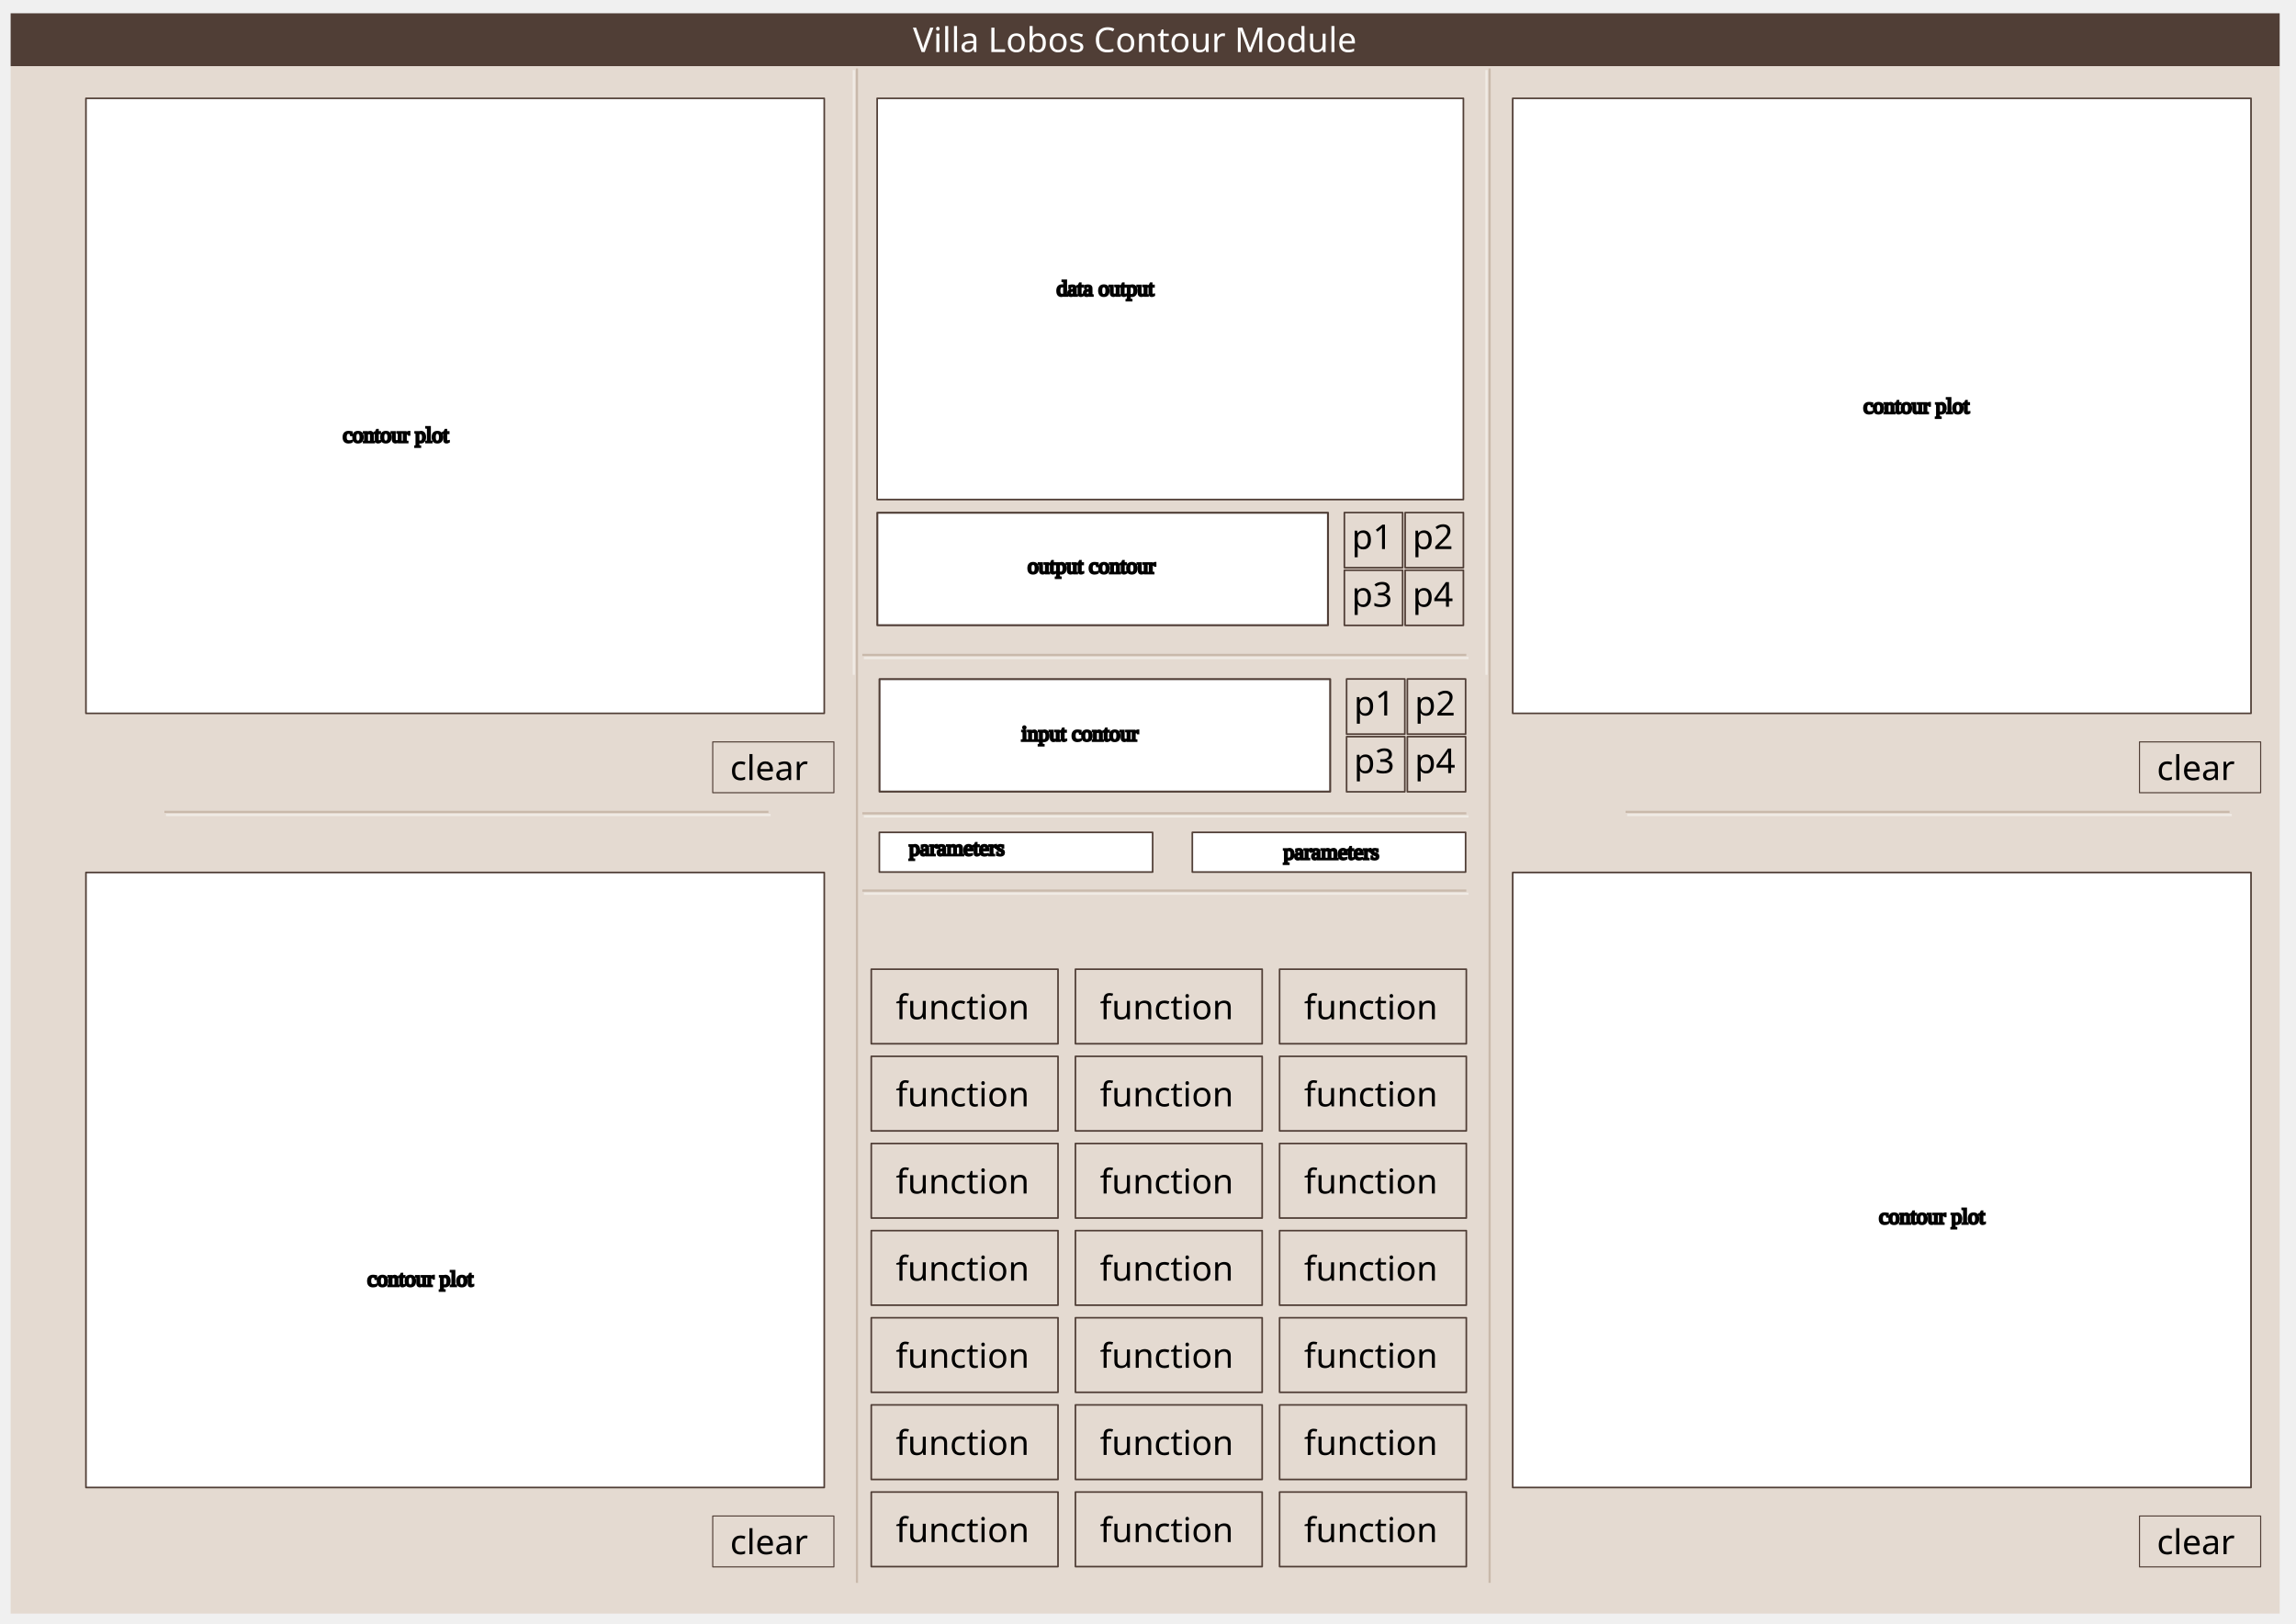
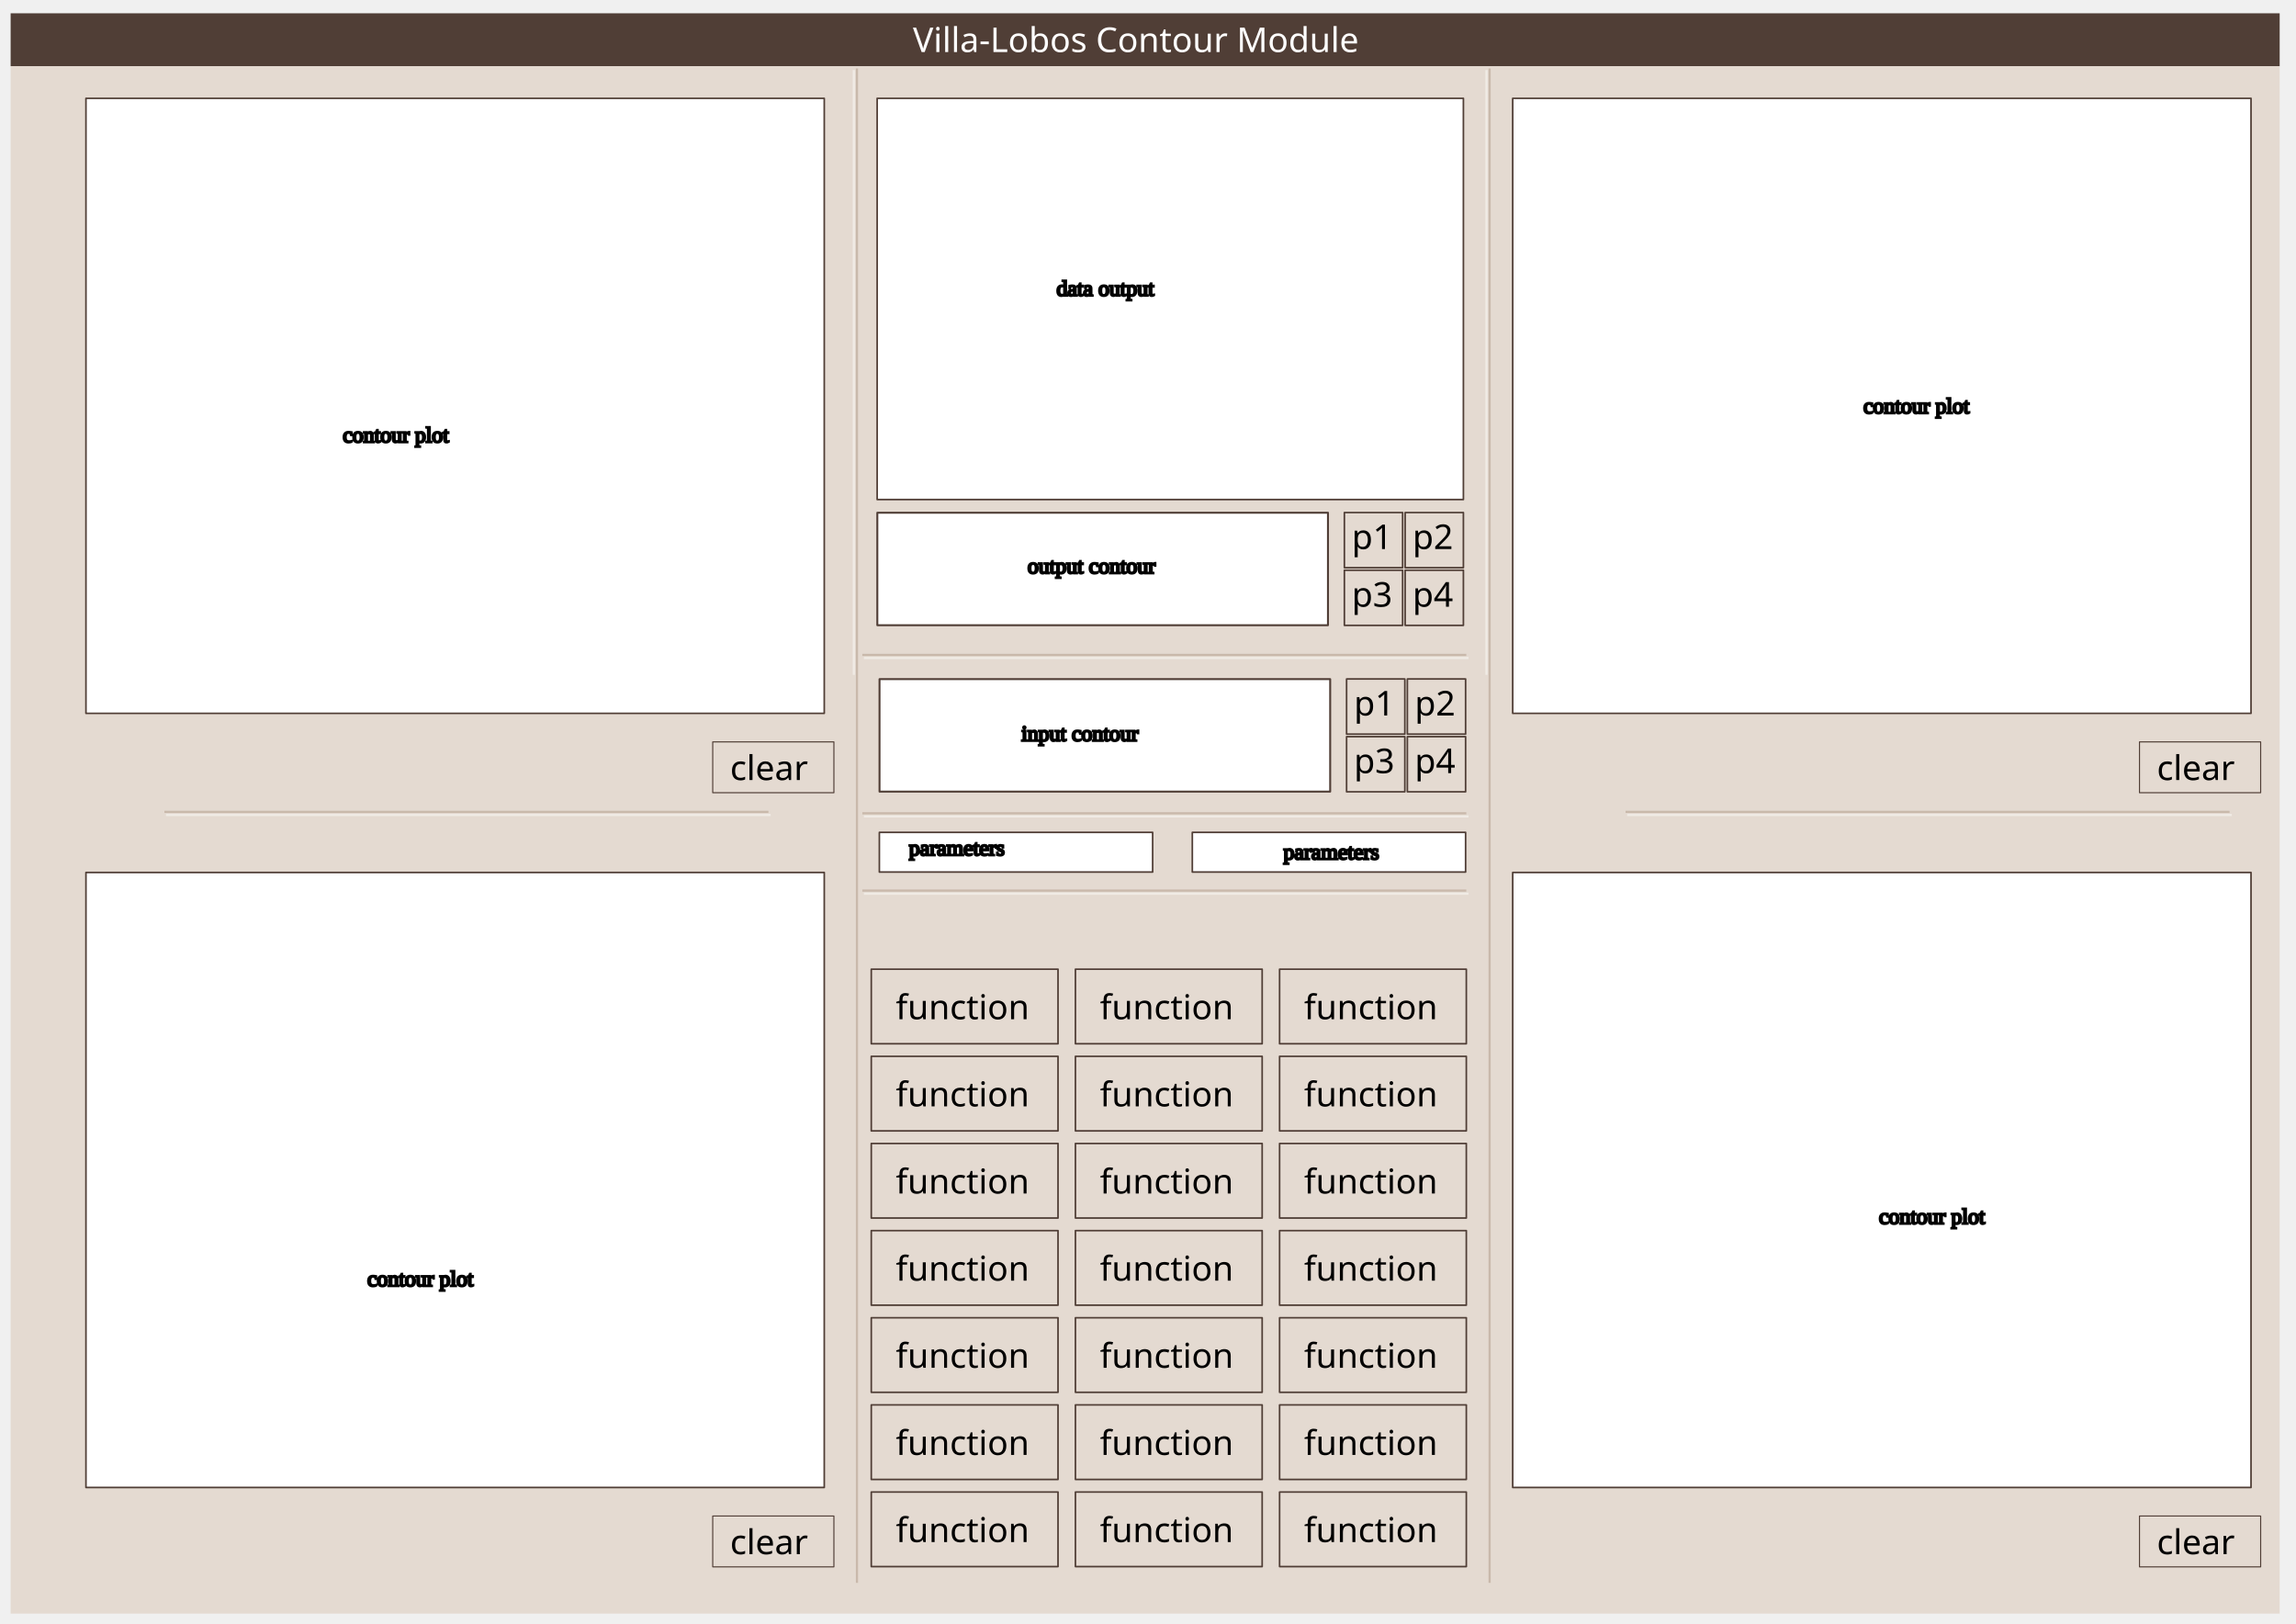
<svg xmlns="http://www.w3.org/2000/svg" width="1052.362" height="744.094" id="svg2" version="1.1">
  <defs id="defs4">
    </defs>
  <g id="layer1" transform="translate(0,-308.2677)">
    <g id="g3841" transform="translate(2.857143,8.571429)">
      <rect y="305.788" x="2.02" height="24.244" width="1040" id="rect3065" style="fill:#503e36;fill-opacity:1;stroke:none" />
      <rect y="330.031" x="2.02" height="709.127" width="1040" id="rect3839" style="fill:#e4dad1;fill-opacity:1;stroke:none" />
    </g>
    <g id="g4671" transform="translate(-693.1482,117.227)" />
    <text xml:space="preserve" style="font-size:15.692px;font-style:normal;font-variant:normal;font-weight:normal;font-stretch:normal;text-align:start;line-height:125%;writing-mode:lr-tb;text-anchor:start;fill:#ffffff;fill-opacity:1;stroke:none;font-family:Sans;-inkscape-font-specification:Sans" x="418.422" y="332.116" id="text3845">
-       <tspan id="tspan3847" x="418.422" y="332.116">Villa Lobos Contour Module</tspan>
+       <tspan id="tspan3847" x="418.422" y="332.116">Villa-Lobos Contour Module</tspan>
    </text>
    <g id="g3899" transform="translate(-172.5,21.75)">
      <path id="path3853" d="m 568.46,588.076 277.13,0" style="fill:none;stroke:#f0ebe5;stroke-width:1px;stroke-linecap:butt;stroke-linejoin:miter;stroke-opacity:1" />
      <path id="path3853-3" d="m 567.735,586.648 276.844,0" style="fill:none;stroke:#c9b9ab;stroke-width:1px;stroke-linecap:butt;stroke-linejoin:miter;stroke-opacity:1" />
    </g>
    <g id="g3899-0" transform="translate(-492.3769,93.68228)">
      <path id="path3853-6" d="m 568.46,588.076 277.13,0" style="fill:none;stroke:#f0ebe5;stroke-width:1px;stroke-linecap:butt;stroke-linejoin:miter;stroke-opacity:1" />
      <path id="path3853-3-8" d="m 567.735,586.648 276.844,0" style="fill:none;stroke:#c9b9ab;stroke-width:1px;stroke-linecap:butt;stroke-linejoin:miter;stroke-opacity:1" />
    </g>
    <g id="g3899-1" transform="translate(177.3373,93.68228)">
      <path id="path3853-4" d="m 568.46,588.076 277.13,0" style="fill:none;stroke:#f0ebe5;stroke-width:1px;stroke-linecap:butt;stroke-linejoin:miter;stroke-opacity:1" />
      <path id="path3853-3-7" d="m 567.735,586.648 276.844,0" style="fill:none;stroke:#c9b9ab;stroke-width:1px;stroke-linecap:butt;stroke-linejoin:miter;stroke-opacity:1" />
    </g>
    <g id="g3899-14" transform="matrix(0,1,-1,0,979.4267,-228.0811)">
      <path id="path3853-47" d="m 568.46,588.076 277.13,0" style="fill:none;stroke:#f0ebe5;stroke-width:1px;stroke-linecap:butt;stroke-linejoin:miter;stroke-opacity:1" />
      <path id="path3853-3-78" d="m 567.735,586.648 693.987,0" style="fill:none;stroke:#c9b9ab;stroke-width:1px;stroke-linecap:butt;stroke-linejoin:miter;stroke-opacity:1" />
    </g>
    <g id="g3899-14-4" transform="matrix(0,1,-1,0,1269.405,-228.0811)">
      <path id="path3853-47-3" d="m 568.46,588.076 277.13,0" style="fill:none;stroke:#f0ebe5;stroke-width:1px;stroke-linecap:butt;stroke-linejoin:miter;stroke-opacity:1" />
      <path id="path3853-3-78-3" d="m 567.735,586.648 693.987,0" style="fill:none;stroke:#c9b9ab;stroke-width:1px;stroke-linecap:butt;stroke-linejoin:miter;stroke-opacity:1" />
    </g>
    <rect style="fill:#ffffff;fill-opacity:1;stroke:#503e36;stroke-width:0.75;stroke-linejoin:round;stroke-miterlimit:4;stroke-opacity:1;stroke-dasharray:none;stroke-dashoffset:0" id="rect4484" width="268.701" height="183.848" x="402.041" y="353.337" />
    <g id="g4662">
      <rect y="543.231" x="402.115" height="51.547" width="206.557" id="rect4488" style="fill:#ffffff;fill-opacity:1;stroke:#503e36;stroke-width:0.898;stroke-linejoin:round;stroke-miterlimit:4;stroke-opacity:1;stroke-dasharray:none;stroke-dashoffset:0" />
      <g transform="translate(10.25107,2)" id="g4644">
        <g transform="translate(261.7857,-69.64288)" id="g4563-4">
          <rect y="610.801" x="344.153" height="25.266" width="26.695" id="rect4106-1-9" style="fill:#e4dad1;fill-opacity:1;stroke:#503e36;stroke-width:0.75;stroke-linejoin:round;stroke-miterlimit:4;stroke-opacity:1;stroke-dasharray:none;stroke-dashoffset:0" />
          <text id="text3845-5-27-5" y="627.521" x="347.539" style="font-size:15.692px;font-style:normal;font-variant:normal;font-weight:normal;font-stretch:normal;text-align:start;line-height:125%;writing-mode:lr-tb;text-anchor:start;fill:#000000;fill-opacity:1;stroke:none;font-family:Sans;-inkscape-font-specification:Sans" xml:space="preserve">
            <tspan y="627.521" x="347.539" id="tspan3847-4-2-3">p1</tspan>
          </text>
        </g>
        <g transform="translate(289.6429,-69.64288)" id="g4563-7">
          <rect y="610.801" x="344.153" height="25.266" width="26.695" id="rect4106-1-0" style="fill:#e4dad1;fill-opacity:1;stroke:#503e36;stroke-width:0.75;stroke-linejoin:round;stroke-miterlimit:4;stroke-opacity:1;stroke-dasharray:none;stroke-dashoffset:0" />
          <text id="text3845-5-27-2" y="627.521" x="347.539" style="font-size:15.692px;font-style:normal;font-variant:normal;font-weight:normal;font-stretch:normal;text-align:start;line-height:125%;writing-mode:lr-tb;text-anchor:start;fill:#000000;fill-opacity:1;stroke:none;font-family:Sans;-inkscape-font-specification:Sans" xml:space="preserve">
            <tspan y="627.521" x="347.539" id="tspan3847-4-2-0">p2</tspan>
          </text>
        </g>
        <g transform="translate(289.6429,-43.21431)" id="g4563-3">
          <rect y="610.801" x="344.153" height="25.266" width="26.695" id="rect4106-1-96" style="fill:#e4dad1;fill-opacity:1;stroke:#503e36;stroke-width:0.75;stroke-linejoin:round;stroke-miterlimit:4;stroke-opacity:1;stroke-dasharray:none;stroke-dashoffset:0" />
          <text id="text3845-5-27-8" y="627.521" x="347.539" style="font-size:15.692px;font-style:normal;font-variant:normal;font-weight:normal;font-stretch:normal;text-align:start;line-height:125%;writing-mode:lr-tb;text-anchor:start;fill:#000000;fill-opacity:1;stroke:none;font-family:Sans;-inkscape-font-specification:Sans" xml:space="preserve">
            <tspan y="627.521" x="347.539" id="tspan3847-4-2-4">p4</tspan>
          </text>
        </g>
        <g transform="translate(261.7857,-43.21431)" id="g4563-6">
          <rect y="610.801" x="344.153" height="25.266" width="26.695" id="rect4106-1-7" style="fill:#e4dad1;fill-opacity:1;stroke:#503e36;stroke-width:0.75;stroke-linejoin:round;stroke-miterlimit:4;stroke-opacity:1;stroke-dasharray:none;stroke-dashoffset:0" />
          <text id="text3845-5-27-27" y="627.521" x="347.539" style="font-size:15.692px;font-style:normal;font-variant:normal;font-weight:normal;font-stretch:normal;text-align:start;line-height:125%;writing-mode:lr-tb;text-anchor:start;fill:#000000;fill-opacity:1;stroke:none;font-family:Sans;-inkscape-font-specification:Sans" xml:space="preserve">
            <tspan y="627.521" x="347.539" id="tspan3847-4-2-8">p3</tspan>
          </text>
        </g>
      </g>
    </g>
    <g transform="translate(1.010153,76.26581)" id="g4662-1">
      <rect y="543.231" x="402.115" height="51.547" width="206.557" id="rect4488-6" style="fill:#ffffff;fill-opacity:1;stroke:#503e36;stroke-width:0.898;stroke-linejoin:round;stroke-miterlimit:4;stroke-opacity:1;stroke-dasharray:none;stroke-dashoffset:0" />
      <g transform="translate(10.25107,2)" id="g4644-8">
        <g transform="translate(261.7857,-69.64288)" id="g4563-4-2">
          <rect y="610.801" x="344.153" height="25.266" width="26.695" id="rect4106-1-9-3" style="fill:#e4dad1;fill-opacity:1;stroke:#503e36;stroke-width:0.75;stroke-linejoin:round;stroke-miterlimit:4;stroke-opacity:1;stroke-dasharray:none;stroke-dashoffset:0" />
          <text id="text3845-5-27-5-2" y="627.521" x="347.539" style="font-size:15.692px;font-style:normal;font-variant:normal;font-weight:normal;font-stretch:normal;text-align:start;line-height:125%;writing-mode:lr-tb;text-anchor:start;fill:#000000;fill-opacity:1;stroke:none;font-family:Sans;-inkscape-font-specification:Sans" xml:space="preserve">
            <tspan y="627.521" x="347.539" id="tspan3847-4-2-3-3">p1</tspan>
          </text>
        </g>
        <g transform="translate(289.6429,-69.64288)" id="g4563-7-5">
          <rect y="610.801" x="344.153" height="25.266" width="26.695" id="rect4106-1-0-4" style="fill:#e4dad1;fill-opacity:1;stroke:#503e36;stroke-width:0.75;stroke-linejoin:round;stroke-miterlimit:4;stroke-opacity:1;stroke-dasharray:none;stroke-dashoffset:0" />
          <text id="text3845-5-27-2-8" y="627.521" x="347.539" style="font-size:15.692px;font-style:normal;font-variant:normal;font-weight:normal;font-stretch:normal;text-align:start;line-height:125%;writing-mode:lr-tb;text-anchor:start;fill:#000000;fill-opacity:1;stroke:none;font-family:Sans;-inkscape-font-specification:Sans" xml:space="preserve">
            <tspan y="627.521" x="347.539" id="tspan3847-4-2-0-4">p2</tspan>
          </text>
        </g>
        <g transform="translate(289.6429,-43.21431)" id="g4563-3-0">
          <rect y="610.801" x="344.153" height="25.266" width="26.695" id="rect4106-1-96-2" style="fill:#e4dad1;fill-opacity:1;stroke:#503e36;stroke-width:0.75;stroke-linejoin:round;stroke-miterlimit:4;stroke-opacity:1;stroke-dasharray:none;stroke-dashoffset:0" />
          <text id="text3845-5-27-8-2" y="627.521" x="347.539" style="font-size:15.692px;font-style:normal;font-variant:normal;font-weight:normal;font-stretch:normal;text-align:start;line-height:125%;writing-mode:lr-tb;text-anchor:start;fill:#000000;fill-opacity:1;stroke:none;font-family:Sans;-inkscape-font-specification:Sans" xml:space="preserve">
            <tspan y="627.521" x="347.539" id="tspan3847-4-2-4-5">p4</tspan>
          </text>
        </g>
        <g transform="translate(261.7857,-43.21431)" id="g4563-6-2">
          <rect y="610.801" x="344.153" height="25.266" width="26.695" id="rect4106-1-7-0" style="fill:#e4dad1;fill-opacity:1;stroke:#503e36;stroke-width:0.75;stroke-linejoin:round;stroke-miterlimit:4;stroke-opacity:1;stroke-dasharray:none;stroke-dashoffset:0" />
          <text id="text3845-5-27-27-3" y="627.521" x="347.539" style="font-size:15.692px;font-style:normal;font-variant:normal;font-weight:normal;font-stretch:normal;text-align:start;line-height:125%;writing-mode:lr-tb;text-anchor:start;fill:#000000;fill-opacity:1;stroke:none;font-family:Sans;-inkscape-font-specification:Sans" xml:space="preserve">
            <tspan y="627.521" x="347.539" id="tspan3847-4-2-8-4">p3</tspan>
          </text>
        </g>
      </g>
    </g>
    <g id="g3899-8" transform="translate(-172.5,94.33493)">
      <path id="path3853-0" d="m 568.46,588.076 277.13,0" style="fill:none;stroke:#f0ebe5;stroke-width:1px;stroke-linecap:butt;stroke-linejoin:miter;stroke-opacity:1" />
      <path id="path3853-3-3" d="m 567.735,586.648 276.844,0" style="fill:none;stroke:#c9b9ab;stroke-width:1px;stroke-linecap:butt;stroke-linejoin:miter;stroke-opacity:1" />
    </g>
    <g id="g3899-9" transform="translate(-172.5,129.7512)">
      <path id="path3853-9" d="m 568.46,588.076 277.13,0" style="fill:none;stroke:#f0ebe5;stroke-width:1px;stroke-linecap:butt;stroke-linejoin:miter;stroke-opacity:1" />
      <path id="path3853-3-87" d="m 567.735,586.648 276.844,0" style="fill:none;stroke:#c9b9ab;stroke-width:1px;stroke-linecap:butt;stroke-linejoin:miter;stroke-opacity:1" />
    </g>
    <rect style="fill:#ffffff;fill-opacity:1;stroke:#503e36;stroke-width:0.75;stroke-linejoin:round;stroke-miterlimit:4;stroke-opacity:1;stroke-dasharray:none;stroke-dashoffset:0" id="rect4880" width="125.259" height="18.183" x="403.051" y="381.45" transform="translate(0,308.2677)" />
    <rect style="fill:#ffffff;fill-opacity:1;stroke:#503e36;stroke-width:0.75;stroke-linejoin:round;stroke-miterlimit:4;stroke-opacity:1;stroke-dasharray:none;stroke-dashoffset:0" id="rect4880-3" width="125.259" height="18.183" x="546.493" y="689.717" />
    <g id="g4927">
      <g transform="translate(36.36549,11.11168)" id="g4920">
        <rect style="fill:#e4dad1;fill-opacity:1;stroke:#503e36;stroke-width:0.499;stroke-linejoin:round;stroke-miterlimit:4;stroke-opacity:1;stroke-dasharray:none;stroke-dashoffset:0" id="rect4106-5-2" width="55.537" height="23.301" x="290.311" y="637.134" />
        <text xml:space="preserve" style="font-size:15.692px;font-style:normal;font-variant:normal;font-weight:normal;font-stretch:normal;text-align:start;line-height:125%;writing-mode:lr-tb;text-anchor:start;fill:#000000;fill-opacity:1;stroke:none;font-family:Sans;-inkscape-font-specification:Sans" x="298.284" y="654.635" id="text3845-5-9-6">
          <tspan id="tspan3847-4-8-8" x="298.284" y="654.635">clear</tspan>
        </text>
      </g>
      <rect y="353.337" x="39.396" height="281.833" width="338.401" id="rect4925" style="fill:#ffffff;fill-opacity:1;stroke:#503e36;stroke-width:0.75;stroke-linejoin:round;stroke-miterlimit:4;stroke-opacity:1;stroke-dasharray:none;stroke-dashoffset:0" />
    </g>
    <g transform="translate(653.9484,1.1248779e-5)" id="g4927-6">
      <g transform="translate(36.36549,11.11168)" id="g4920-9">
        <rect style="fill:#e4dad1;fill-opacity:1;stroke:#503e36;stroke-width:0.499;stroke-linejoin:round;stroke-miterlimit:4;stroke-opacity:1;stroke-dasharray:none;stroke-dashoffset:0" id="rect4106-5-2-1" width="55.537" height="23.301" x="290.311" y="637.134" />
        <text xml:space="preserve" style="font-size:15.692px;font-style:normal;font-variant:normal;font-weight:normal;font-stretch:normal;text-align:start;line-height:125%;writing-mode:lr-tb;text-anchor:start;fill:#000000;fill-opacity:1;stroke:none;font-family:Sans;-inkscape-font-specification:Sans" x="298.284" y="654.635" id="text3845-5-9-6-4">
          <tspan id="tspan3847-4-8-8-0" x="298.284" y="654.635">clear</tspan>
        </text>
      </g>
      <rect y="353.337" x="39.396" height="281.833" width="338.401" id="rect4925-0" style="fill:#ffffff;fill-opacity:1;stroke:#503e36;stroke-width:0.75;stroke-linejoin:round;stroke-miterlimit:4;stroke-opacity:1;stroke-dasharray:none;stroke-dashoffset:0" />
    </g>
    <g transform="translate(0,354.7636)" id="g4927-5">
      <g transform="translate(36.36549,11.11168)" id="g4920-7">
        <rect style="fill:#e4dad1;fill-opacity:1;stroke:#503e36;stroke-width:0.499;stroke-linejoin:round;stroke-miterlimit:4;stroke-opacity:1;stroke-dasharray:none;stroke-dashoffset:0" id="rect4106-5-2-7" width="55.537" height="23.301" x="290.311" y="637.134" />
        <text xml:space="preserve" style="font-size:15.692px;font-style:normal;font-variant:normal;font-weight:normal;font-stretch:normal;text-align:start;line-height:125%;writing-mode:lr-tb;text-anchor:start;fill:#000000;fill-opacity:1;stroke:none;font-family:Sans;-inkscape-font-specification:Sans" x="298.284" y="654.635" id="text3845-5-9-6-7">
          <tspan id="tspan3847-4-8-8-1" x="298.284" y="654.635">clear</tspan>
        </text>
      </g>
      <rect y="353.337" x="39.396" height="281.833" width="338.401" id="rect4925-8" style="fill:#ffffff;fill-opacity:1;stroke:#503e36;stroke-width:0.75;stroke-linejoin:round;stroke-miterlimit:4;stroke-opacity:1;stroke-dasharray:none;stroke-dashoffset:0" />
    </g>
    <g transform="translate(653.9485,354.7636)" id="g4927-51">
      <g transform="translate(36.36549,11.11168)" id="g4920-4">
        <rect style="fill:#e4dad1;fill-opacity:1;stroke:#503e36;stroke-width:0.499;stroke-linejoin:round;stroke-miterlimit:4;stroke-opacity:1;stroke-dasharray:none;stroke-dashoffset:0" id="rect4106-5-2-2" width="55.537" height="23.301" x="290.311" y="637.134" />
        <text xml:space="preserve" style="font-size:15.692px;font-style:normal;font-variant:normal;font-weight:normal;font-stretch:normal;text-align:start;line-height:125%;writing-mode:lr-tb;text-anchor:start;fill:#000000;fill-opacity:1;stroke:none;font-family:Sans;-inkscape-font-specification:Sans" x="298.284" y="654.635" id="text3845-5-9-6-2">
          <tspan id="tspan3847-4-8-8-6" x="298.284" y="654.635">clear</tspan>
        </text>
      </g>
      <rect y="353.337" x="39.396" height="281.833" width="338.401" id="rect4925-5" style="fill:#ffffff;fill-opacity:1;stroke:#503e36;stroke-width:0.75;stroke-linejoin:round;stroke-miterlimit:4;stroke-opacity:1;stroke-dasharray:none;stroke-dashoffset:0" />
    </g>
    <g id="g5092">
      <g transform="translate(-10.71428,-4.352579)" id="g4278">
        <g id="g4141" transform="translate(350,71.42857)">
          <rect y="725.281" x="60.062" height="34.162" width="85.591" id="rect4106" style="fill:#e4dad1;fill-opacity:1;stroke:#503e36;stroke-width:0.75;stroke-linejoin:round;stroke-miterlimit:4;stroke-opacity:1;stroke-dasharray:none;stroke-dashoffset:0" />
          <text id="text3845-5" y="748.212" x="71.277" style="font-size:15.692px;font-style:normal;font-variant:normal;font-weight:normal;font-stretch:normal;text-align:start;line-height:125%;writing-mode:lr-tb;text-anchor:start;fill:#000000;fill-opacity:1;stroke:none;font-family:Sans;-inkscape-font-specification:Sans" xml:space="preserve">
            <tspan y="748.212" x="71.277" id="tspan3847-4">function</tspan>
          </text>
        </g>
        <g id="g4141-7" transform="translate(443.5714,71.42857)">
          <rect y="725.281" x="60.062" height="34.162" width="85.591" id="rect4106-5" style="fill:#e4dad1;fill-opacity:1;stroke:#503e36;stroke-width:0.75;stroke-linejoin:round;stroke-miterlimit:4;stroke-opacity:1;stroke-dasharray:none;stroke-dashoffset:0" />
          <text id="text3845-5-9" y="748.212" x="71.277" style="font-size:15.692px;font-style:normal;font-variant:normal;font-weight:normal;font-stretch:normal;text-align:start;line-height:125%;writing-mode:lr-tb;text-anchor:start;fill:#000000;fill-opacity:1;stroke:none;font-family:Sans;-inkscape-font-specification:Sans" xml:space="preserve">
            <tspan y="748.212" x="71.277" id="tspan3847-4-8">function</tspan>
          </text>
        </g>
        <g id="g4141-9" transform="translate(537.1429,71.42857)">
          <rect y="725.281" x="60.062" height="34.162" width="85.591" id="rect4106-54" style="fill:#e4dad1;fill-opacity:1;stroke:#503e36;stroke-width:0.75;stroke-linejoin:round;stroke-miterlimit:4;stroke-opacity:1;stroke-dasharray:none;stroke-dashoffset:0" />
          <text id="text3845-5-4" y="748.212" x="71.277" style="font-size:15.692px;font-style:normal;font-variant:normal;font-weight:normal;font-stretch:normal;text-align:start;line-height:125%;writing-mode:lr-tb;text-anchor:start;fill:#000000;fill-opacity:1;stroke:none;font-family:Sans;-inkscape-font-specification:Sans" xml:space="preserve">
            <tspan y="748.212" x="71.277" id="tspan3847-4-4">function</tspan>
          </text>
        </g>
      </g>
      <g id="g4278-5" transform="translate(-10.71428,35.58059)">
        <g id="g4141-3" transform="translate(350,71.42857)">
          <rect y="725.281" x="60.062" height="34.162" width="85.591" id="rect4106-0" style="fill:#e4dad1;fill-opacity:1;stroke:#503e36;stroke-width:0.75;stroke-linejoin:round;stroke-miterlimit:4;stroke-opacity:1;stroke-dasharray:none;stroke-dashoffset:0" />
          <text id="text3845-5-8" y="748.212" x="71.277" style="font-size:15.692px;font-style:normal;font-variant:normal;font-weight:normal;font-stretch:normal;text-align:start;line-height:125%;writing-mode:lr-tb;text-anchor:start;fill:#000000;fill-opacity:1;stroke:none;font-family:Sans;-inkscape-font-specification:Sans" xml:space="preserve">
            <tspan y="748.212" x="71.277" id="tspan3847-4-7">function</tspan>
          </text>
        </g>
        <g id="g4141-7-8" transform="translate(443.5714,71.42857)">
          <rect y="725.281" x="60.062" height="34.162" width="85.591" id="rect4106-5-1" style="fill:#e4dad1;fill-opacity:1;stroke:#503e36;stroke-width:0.75;stroke-linejoin:round;stroke-miterlimit:4;stroke-opacity:1;stroke-dasharray:none;stroke-dashoffset:0" />
          <text id="text3845-5-9-7" y="748.212" x="71.277" style="font-size:15.692px;font-style:normal;font-variant:normal;font-weight:normal;font-stretch:normal;text-align:start;line-height:125%;writing-mode:lr-tb;text-anchor:start;fill:#000000;fill-opacity:1;stroke:none;font-family:Sans;-inkscape-font-specification:Sans" xml:space="preserve">
            <tspan y="748.212" x="71.277" id="tspan3847-4-8-1">function</tspan>
          </text>
        </g>
        <g id="g4141-9-4" transform="translate(537.1429,71.42857)">
          <rect y="725.281" x="60.062" height="34.162" width="85.591" id="rect4106-54-6" style="fill:#e4dad1;fill-opacity:1;stroke:#503e36;stroke-width:0.75;stroke-linejoin:round;stroke-miterlimit:4;stroke-opacity:1;stroke-dasharray:none;stroke-dashoffset:0" />
          <text id="text3845-5-4-3" y="748.212" x="71.277" style="font-size:15.692px;font-style:normal;font-variant:normal;font-weight:normal;font-stretch:normal;text-align:start;line-height:125%;writing-mode:lr-tb;text-anchor:start;fill:#000000;fill-opacity:1;stroke:none;font-family:Sans;-inkscape-font-specification:Sans" xml:space="preserve">
            <tspan y="748.212" x="71.277" id="tspan3847-4-4-8">function</tspan>
          </text>
        </g>
      </g>
      <g id="g4278-4" transform="translate(-10.71428,75.51375)">
        <g id="g4141-0" transform="translate(350,71.42857)">
          <rect y="725.281" x="60.062" height="34.162" width="85.591" id="rect4106-7" style="fill:#e4dad1;fill-opacity:1;stroke:#503e36;stroke-width:0.75;stroke-linejoin:round;stroke-miterlimit:4;stroke-opacity:1;stroke-dasharray:none;stroke-dashoffset:0" />
          <text id="text3845-5-7" y="748.212" x="71.277" style="font-size:15.692px;font-style:normal;font-variant:normal;font-weight:normal;font-stretch:normal;text-align:start;line-height:125%;writing-mode:lr-tb;text-anchor:start;fill:#000000;fill-opacity:1;stroke:none;font-family:Sans;-inkscape-font-specification:Sans" xml:space="preserve">
            <tspan y="748.212" x="71.277" id="tspan3847-4-9">function</tspan>
          </text>
        </g>
        <g id="g4141-7-0" transform="translate(443.5714,71.42857)">
          <rect y="725.281" x="60.062" height="34.162" width="85.591" id="rect4106-5-5" style="fill:#e4dad1;fill-opacity:1;stroke:#503e36;stroke-width:0.75;stroke-linejoin:round;stroke-miterlimit:4;stroke-opacity:1;stroke-dasharray:none;stroke-dashoffset:0" />
          <text id="text3845-5-9-76" y="748.212" x="71.277" style="font-size:15.692px;font-style:normal;font-variant:normal;font-weight:normal;font-stretch:normal;text-align:start;line-height:125%;writing-mode:lr-tb;text-anchor:start;fill:#000000;fill-opacity:1;stroke:none;font-family:Sans;-inkscape-font-specification:Sans" xml:space="preserve">
            <tspan y="748.212" x="71.277" id="tspan3847-4-8-4">function</tspan>
          </text>
        </g>
        <g id="g4141-9-9" transform="translate(537.1429,71.42857)">
          <rect y="725.281" x="60.062" height="34.162" width="85.591" id="rect4106-54-7" style="fill:#e4dad1;fill-opacity:1;stroke:#503e36;stroke-width:0.75;stroke-linejoin:round;stroke-miterlimit:4;stroke-opacity:1;stroke-dasharray:none;stroke-dashoffset:0" />
          <text id="text3845-5-4-7" y="748.212" x="71.277" style="font-size:15.692px;font-style:normal;font-variant:normal;font-weight:normal;font-stretch:normal;text-align:start;line-height:125%;writing-mode:lr-tb;text-anchor:start;fill:#000000;fill-opacity:1;stroke:none;font-family:Sans;-inkscape-font-specification:Sans" xml:space="preserve">
            <tspan y="748.212" x="71.277" id="tspan3847-4-4-4">function</tspan>
          </text>
        </g>
      </g>
      <g id="g4278-3" transform="translate(-10.71428,115.4469)">
        <g id="g4141-6" transform="translate(350,71.42857)">
          <rect y="725.281" x="60.062" height="34.162" width="85.591" id="rect4106-9" style="fill:#e4dad1;fill-opacity:1;stroke:#503e36;stroke-width:0.75;stroke-linejoin:round;stroke-miterlimit:4;stroke-opacity:1;stroke-dasharray:none;stroke-dashoffset:0" />
          <text id="text3845-5-76" y="748.212" x="71.277" style="font-size:15.692px;font-style:normal;font-variant:normal;font-weight:normal;font-stretch:normal;text-align:start;line-height:125%;writing-mode:lr-tb;text-anchor:start;fill:#000000;fill-opacity:1;stroke:none;font-family:Sans;-inkscape-font-specification:Sans" xml:space="preserve">
            <tspan y="748.212" x="71.277" id="tspan3847-4-76">function</tspan>
          </text>
        </g>
        <g id="g4141-7-7" transform="translate(443.5714,71.42857)">
          <rect y="725.281" x="60.062" height="34.162" width="85.591" id="rect4106-5-0" style="fill:#e4dad1;fill-opacity:1;stroke:#503e36;stroke-width:0.75;stroke-linejoin:round;stroke-miterlimit:4;stroke-opacity:1;stroke-dasharray:none;stroke-dashoffset:0" />
          <text id="text3845-5-9-5" y="748.212" x="71.277" style="font-size:15.692px;font-style:normal;font-variant:normal;font-weight:normal;font-stretch:normal;text-align:start;line-height:125%;writing-mode:lr-tb;text-anchor:start;fill:#000000;fill-opacity:1;stroke:none;font-family:Sans;-inkscape-font-specification:Sans" xml:space="preserve">
            <tspan y="748.212" x="71.277" id="tspan3847-4-8-0">function</tspan>
          </text>
        </g>
        <g id="g4141-9-43" transform="translate(537.1429,71.42857)">
          <rect y="725.281" x="60.062" height="34.162" width="85.591" id="rect4106-54-5" style="fill:#e4dad1;fill-opacity:1;stroke:#503e36;stroke-width:0.75;stroke-linejoin:round;stroke-miterlimit:4;stroke-opacity:1;stroke-dasharray:none;stroke-dashoffset:0" />
          <text id="text3845-5-4-2" y="748.212" x="71.277" style="font-size:15.692px;font-style:normal;font-variant:normal;font-weight:normal;font-stretch:normal;text-align:start;line-height:125%;writing-mode:lr-tb;text-anchor:start;fill:#000000;fill-opacity:1;stroke:none;font-family:Sans;-inkscape-font-specification:Sans" xml:space="preserve">
            <tspan y="748.212" x="71.277" id="tspan3847-4-4-2">function</tspan>
          </text>
        </g>
      </g>
      <g id="g4278-0" transform="translate(-10.71428,155.3801)">
        <g id="g4141-74" transform="translate(350,71.42857)">
          <rect y="725.281" x="60.062" height="34.162" width="85.591" id="rect4106-04" style="fill:#e4dad1;fill-opacity:1;stroke:#503e36;stroke-width:0.75;stroke-linejoin:round;stroke-miterlimit:4;stroke-opacity:1;stroke-dasharray:none;stroke-dashoffset:0" />
          <text id="text3845-5-2" y="748.212" x="71.277" style="font-size:15.692px;font-style:normal;font-variant:normal;font-weight:normal;font-stretch:normal;text-align:start;line-height:125%;writing-mode:lr-tb;text-anchor:start;fill:#000000;fill-opacity:1;stroke:none;font-family:Sans;-inkscape-font-specification:Sans" xml:space="preserve">
            <tspan y="748.212" x="71.277" id="tspan3847-4-79">function</tspan>
          </text>
        </g>
        <g id="g4141-7-3" transform="translate(443.5714,71.42857)">
          <rect y="725.281" x="60.062" height="34.162" width="85.591" id="rect4106-5-6" style="fill:#e4dad1;fill-opacity:1;stroke:#503e36;stroke-width:0.75;stroke-linejoin:round;stroke-miterlimit:4;stroke-opacity:1;stroke-dasharray:none;stroke-dashoffset:0" />
          <text id="text3845-5-9-8" y="748.212" x="71.277" style="font-size:15.692px;font-style:normal;font-variant:normal;font-weight:normal;font-stretch:normal;text-align:start;line-height:125%;writing-mode:lr-tb;text-anchor:start;fill:#000000;fill-opacity:1;stroke:none;font-family:Sans;-inkscape-font-specification:Sans" xml:space="preserve">
            <tspan y="748.212" x="71.277" id="tspan3847-4-8-7">function</tspan>
          </text>
        </g>
        <g id="g4141-9-0" transform="translate(537.1429,71.42857)">
          <rect y="725.281" x="60.062" height="34.162" width="85.591" id="rect4106-54-2" style="fill:#e4dad1;fill-opacity:1;stroke:#503e36;stroke-width:0.75;stroke-linejoin:round;stroke-miterlimit:4;stroke-opacity:1;stroke-dasharray:none;stroke-dashoffset:0" />
          <text id="text3845-5-4-4" y="748.212" x="71.277" style="font-size:15.692px;font-style:normal;font-variant:normal;font-weight:normal;font-stretch:normal;text-align:start;line-height:125%;writing-mode:lr-tb;text-anchor:start;fill:#000000;fill-opacity:1;stroke:none;font-family:Sans;-inkscape-font-specification:Sans" xml:space="preserve">
            <tspan y="748.212" x="71.277" id="tspan3847-4-4-1">function</tspan>
          </text>
        </g>
      </g>
      <g id="g4278-2" transform="translate(-10.71428,195.3133)">
        <g id="g4141-8" transform="translate(350,71.42857)">
          <rect y="725.281" x="60.062" height="34.162" width="85.591" id="rect4106-71" style="fill:#e4dad1;fill-opacity:1;stroke:#503e36;stroke-width:0.75;stroke-linejoin:round;stroke-miterlimit:4;stroke-opacity:1;stroke-dasharray:none;stroke-dashoffset:0" />
          <text id="text3845-5-84" y="748.212" x="71.277" style="font-size:15.692px;font-style:normal;font-variant:normal;font-weight:normal;font-stretch:normal;text-align:start;line-height:125%;writing-mode:lr-tb;text-anchor:start;fill:#000000;fill-opacity:1;stroke:none;font-family:Sans;-inkscape-font-specification:Sans" xml:space="preserve">
            <tspan y="748.212" x="71.277" id="tspan3847-4-1">function</tspan>
          </text>
        </g>
        <g id="g4141-7-4" transform="translate(443.5714,71.42857)">
          <rect y="725.281" x="60.062" height="34.162" width="85.591" id="rect4106-5-7" style="fill:#e4dad1;fill-opacity:1;stroke:#503e36;stroke-width:0.75;stroke-linejoin:round;stroke-miterlimit:4;stroke-opacity:1;stroke-dasharray:none;stroke-dashoffset:0" />
          <text id="text3845-5-9-86" y="748.212" x="71.277" style="font-size:15.692px;font-style:normal;font-variant:normal;font-weight:normal;font-stretch:normal;text-align:start;line-height:125%;writing-mode:lr-tb;text-anchor:start;fill:#000000;fill-opacity:1;stroke:none;font-family:Sans;-inkscape-font-specification:Sans" xml:space="preserve">
            <tspan y="748.212" x="71.277" id="tspan3847-4-8-9">function</tspan>
          </text>
        </g>
        <g id="g4141-9-8" transform="translate(537.1429,71.42857)">
          <rect y="725.281" x="60.062" height="34.162" width="85.591" id="rect4106-54-1" style="fill:#e4dad1;fill-opacity:1;stroke:#503e36;stroke-width:0.75;stroke-linejoin:round;stroke-miterlimit:4;stroke-opacity:1;stroke-dasharray:none;stroke-dashoffset:0" />
          <text id="text3845-5-4-1" y="748.212" x="71.277" style="font-size:15.692px;font-style:normal;font-variant:normal;font-weight:normal;font-stretch:normal;text-align:start;line-height:125%;writing-mode:lr-tb;text-anchor:start;fill:#000000;fill-opacity:1;stroke:none;font-family:Sans;-inkscape-font-specification:Sans" xml:space="preserve">
            <tspan y="748.212" x="71.277" id="tspan3847-4-4-7">function</tspan>
          </text>
        </g>
      </g>
      <g transform="translate(-10.71428,-44.28574)" id="g4278-56">
        <g id="g4141-95" transform="translate(350,71.42857)">
          <rect y="725.281" x="60.062" height="34.162" width="85.591" id="rect4106-6" style="fill:#e4dad1;fill-opacity:1;stroke:#503e36;stroke-width:0.75;stroke-linejoin:round;stroke-miterlimit:4;stroke-opacity:1;stroke-dasharray:none;stroke-dashoffset:0" />
          <text id="text3845-5-6" y="748.212" x="71.277" style="font-size:15.692px;font-style:normal;font-variant:normal;font-weight:normal;font-stretch:normal;text-align:start;line-height:125%;writing-mode:lr-tb;text-anchor:start;fill:#000000;fill-opacity:1;stroke:none;font-family:Sans;-inkscape-font-specification:Sans" xml:space="preserve">
            <tspan y="748.212" x="71.277" id="tspan3847-4-5">function</tspan>
          </text>
        </g>
        <g id="g4141-7-5" transform="translate(443.5714,71.42857)">
          <rect y="725.281" x="60.062" height="34.162" width="85.591" id="rect4106-5-55" style="fill:#e4dad1;fill-opacity:1;stroke:#503e36;stroke-width:0.75;stroke-linejoin:round;stroke-miterlimit:4;stroke-opacity:1;stroke-dasharray:none;stroke-dashoffset:0" />
          <text id="text3845-5-9-2" y="748.212" x="71.277" style="font-size:15.692px;font-style:normal;font-variant:normal;font-weight:normal;font-stretch:normal;text-align:start;line-height:125%;writing-mode:lr-tb;text-anchor:start;fill:#000000;fill-opacity:1;stroke:none;font-family:Sans;-inkscape-font-specification:Sans" xml:space="preserve">
            <tspan y="748.212" x="71.277" id="tspan3847-4-8-41">function</tspan>
          </text>
        </g>
        <g id="g4141-9-94" transform="translate(537.1429,71.42857)">
          <rect y="725.281" x="60.062" height="34.162" width="85.591" id="rect4106-54-9" style="fill:#e4dad1;fill-opacity:1;stroke:#503e36;stroke-width:0.75;stroke-linejoin:round;stroke-miterlimit:4;stroke-opacity:1;stroke-dasharray:none;stroke-dashoffset:0" />
          <text id="text3845-5-4-20" y="748.212" x="71.277" style="font-size:15.692px;font-style:normal;font-variant:normal;font-weight:normal;font-stretch:normal;text-align:start;line-height:125%;writing-mode:lr-tb;text-anchor:start;fill:#000000;fill-opacity:1;stroke:none;font-family:Sans;-inkscape-font-specification:Sans" xml:space="preserve">
            <tspan y="748.212" x="71.277" id="tspan3847-4-4-9">function</tspan>
          </text>
        </g>
      </g>
    </g>
    <text xml:space="preserve" style="font-size:10px;fill:none;stroke:#000000;stroke-width:1px;stroke-linecap:butt;stroke-linejoin:miter;stroke-opacity:1" x="468.18" y="647.771" id="text5189">
      <tspan id="tspan5191" x="468.18" y="647.771">input contour</tspan>
    </text>
    <text xml:space="preserve" style="font-size:10px;fill:none;stroke:#000000;stroke-width:1px;stroke-linecap:butt;stroke-linejoin:miter;stroke-opacity:1" x="471.007" y="570.999" id="text5189-0">
      <tspan id="tspan5191-1" x="471.007" y="570.999">output contour</tspan>
    </text>
    <text xml:space="preserve" style="font-size:10px;fill:none;stroke:#000000;stroke-width:1px;stroke-linecap:butt;stroke-linejoin:miter;stroke-opacity:1" x="484.286" y="135.523" id="text5218" transform="translate(0,308.2677)">
      <tspan id="tspan5220" x="484.286" y="135.523">data output</tspan>
    </text>
    <text xml:space="preserve" style="font-size:10px;fill:none;stroke:#000000;stroke-width:1px;stroke-linecap:butt;stroke-linejoin:miter;stroke-opacity:1" x="157.143" y="202.666" id="text5222" transform="translate(0,308.2677)">
      <tspan id="tspan5224" x="157.143" y="202.666">contour plot</tspan>
    </text>
    <text xml:space="preserve" style="font-size:10px;fill:none;stroke:#000000;stroke-width:1px;stroke-linecap:butt;stroke-linejoin:miter;stroke-opacity:1" x="168.368" y="897.658" id="text5222-9">
      <tspan id="tspan5224-1" x="168.368" y="897.658">contour plot</tspan>
    </text>
    <text xml:space="preserve" style="font-size:10px;fill:none;stroke:#000000;stroke-width:1px;stroke-linecap:butt;stroke-linejoin:miter;stroke-opacity:1" x="861.225" y="869.087" id="text5222-0">
      <tspan id="tspan5224-5" x="861.225" y="869.087">contour plot</tspan>
    </text>
    <text xml:space="preserve" style="font-size:10px;fill:none;stroke:#000000;stroke-width:1px;stroke-linecap:butt;stroke-linejoin:miter;stroke-opacity:1" x="854.082" y="497.658" id="text5222-06">
      <tspan id="tspan5224-11" x="854.082" y="497.658">contour plot</tspan>
    </text>
    <text xml:space="preserve" style="font-size:10px;fill:none;stroke:#000000;stroke-width:1px;stroke-linecap:butt;stroke-linejoin:miter;stroke-opacity:1" x="416.63" y="700.238" id="text5222-6">
      <tspan id="tspan5224-0" x="416.63" y="700.238">parameters</tspan>
    </text>
    <text xml:space="preserve" style="font-size:10px;fill:none;stroke:#000000;stroke-width:1px;stroke-linecap:butt;stroke-linejoin:miter;stroke-opacity:1" x="588.255" y="702.053" id="text5222-6-8">
      <tspan id="tspan5224-0-9" x="588.255" y="702.053">parameters</tspan>
    </text>
  </g>
</svg>
